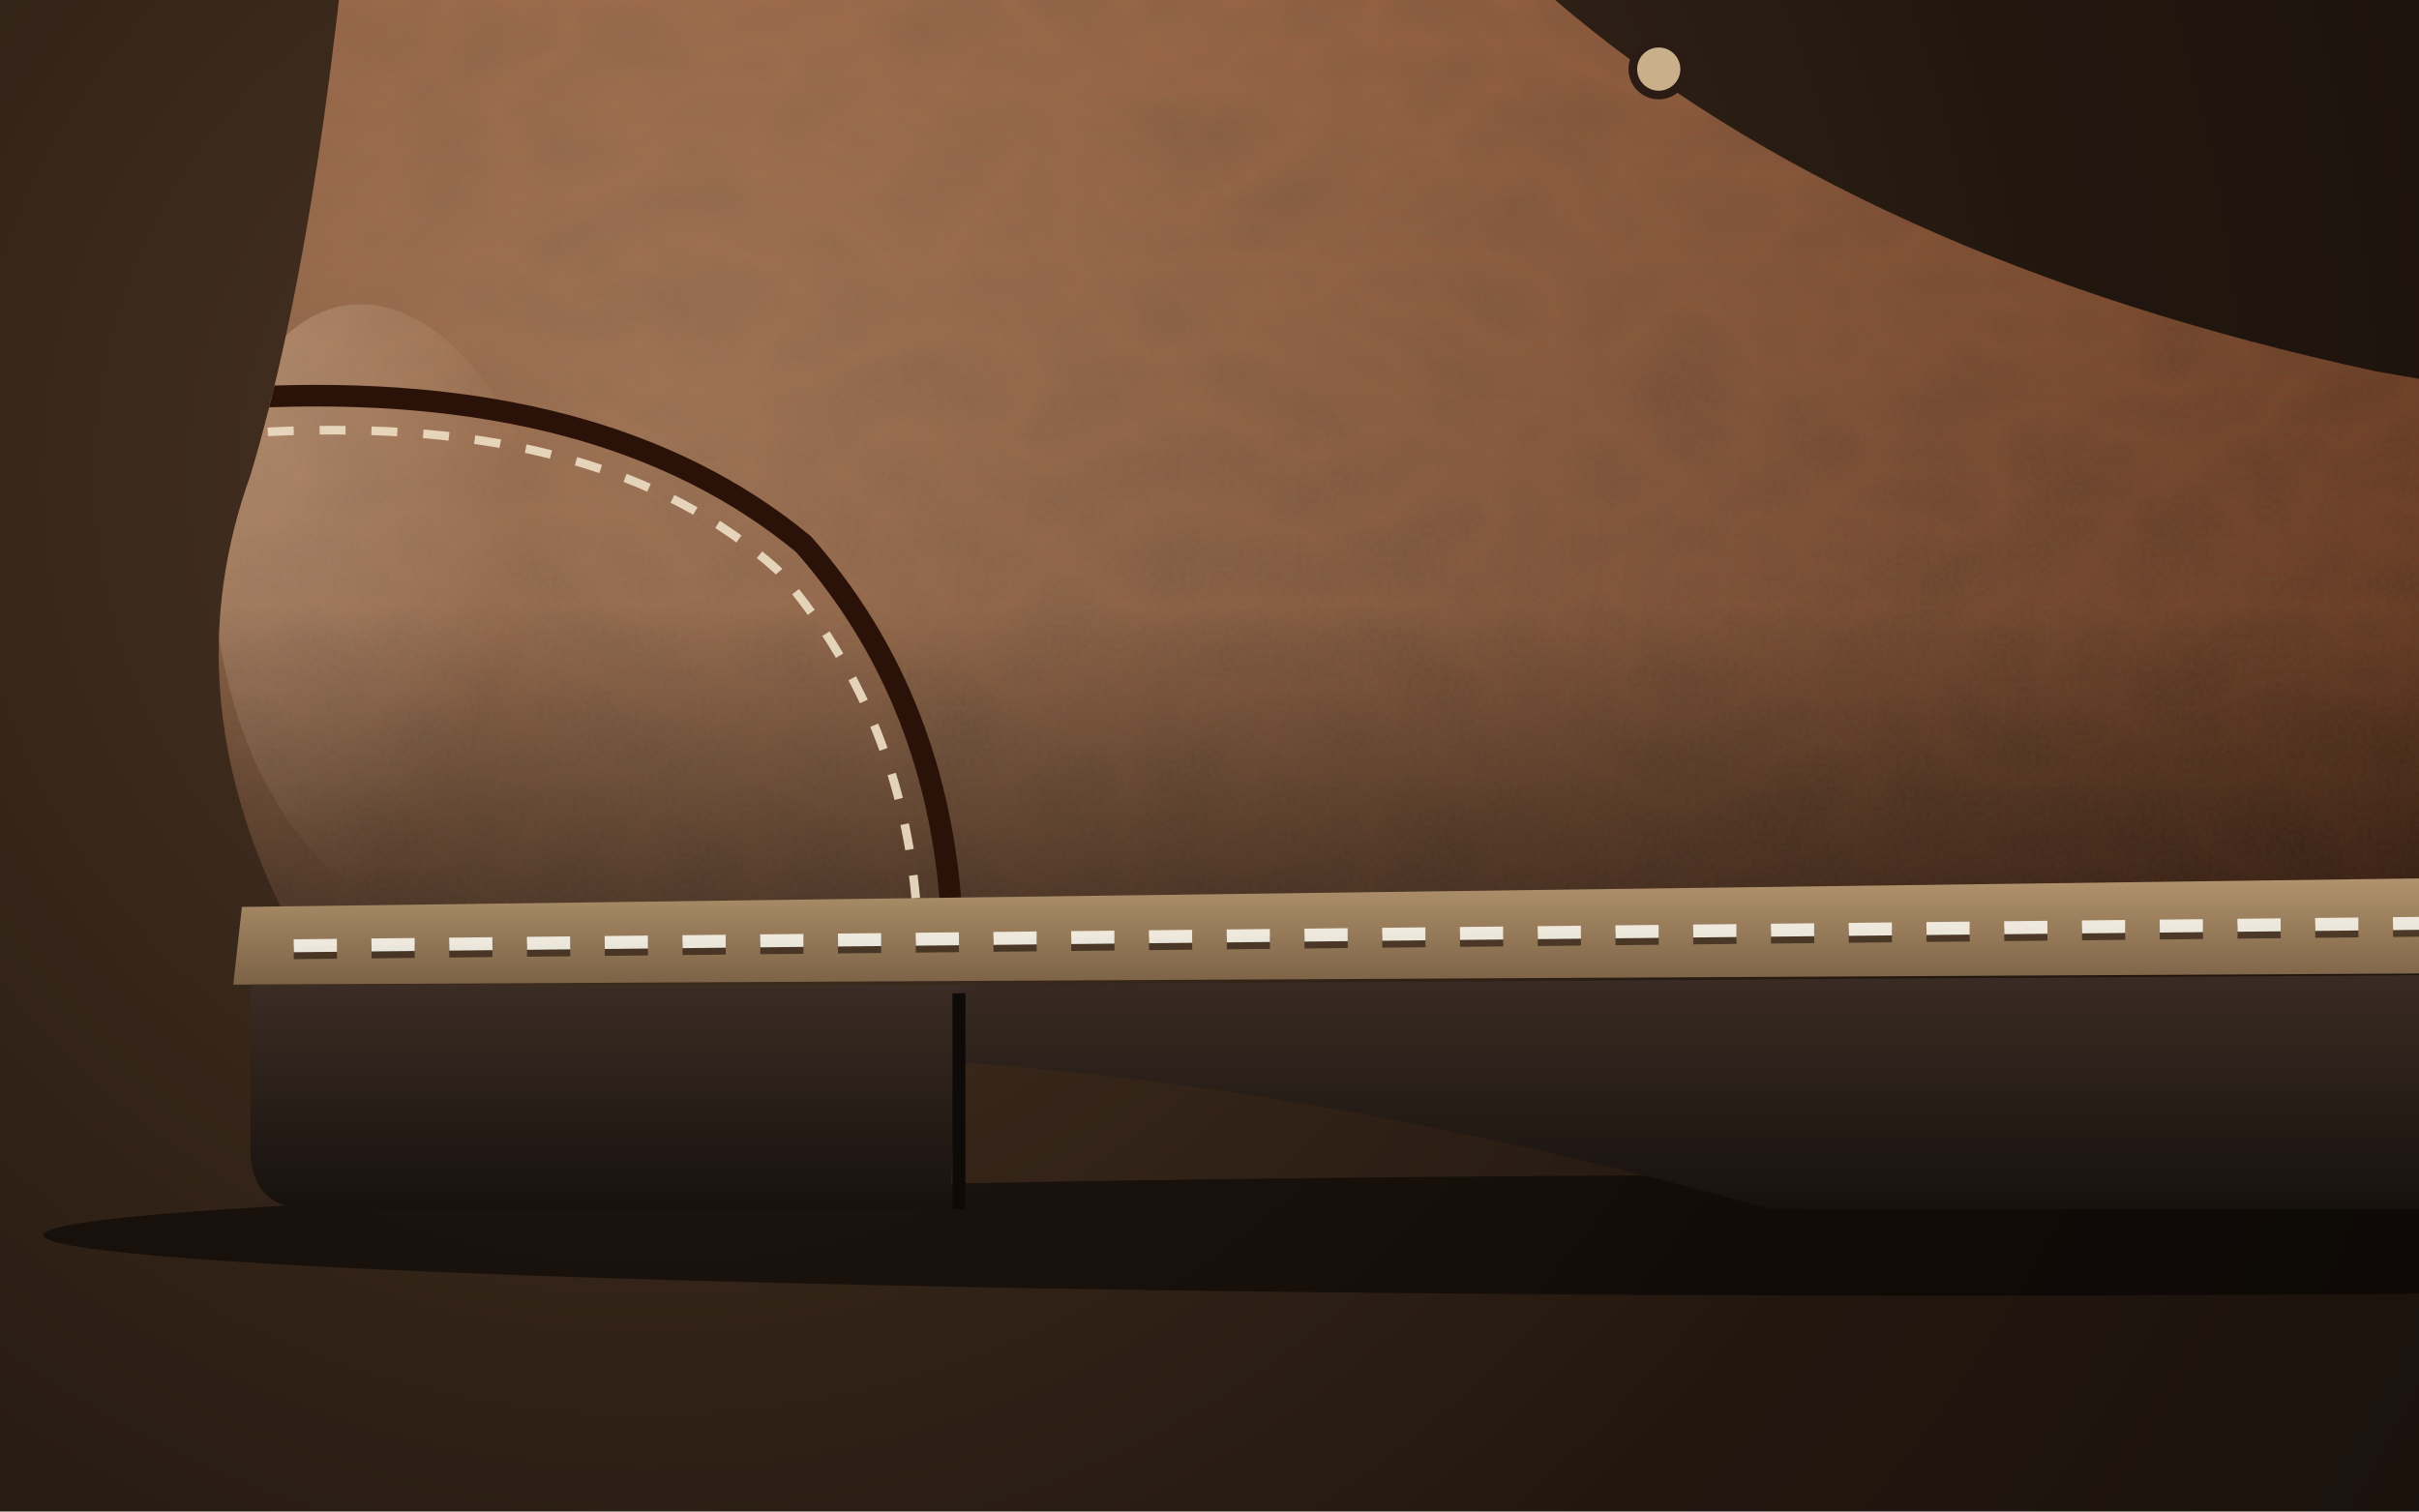
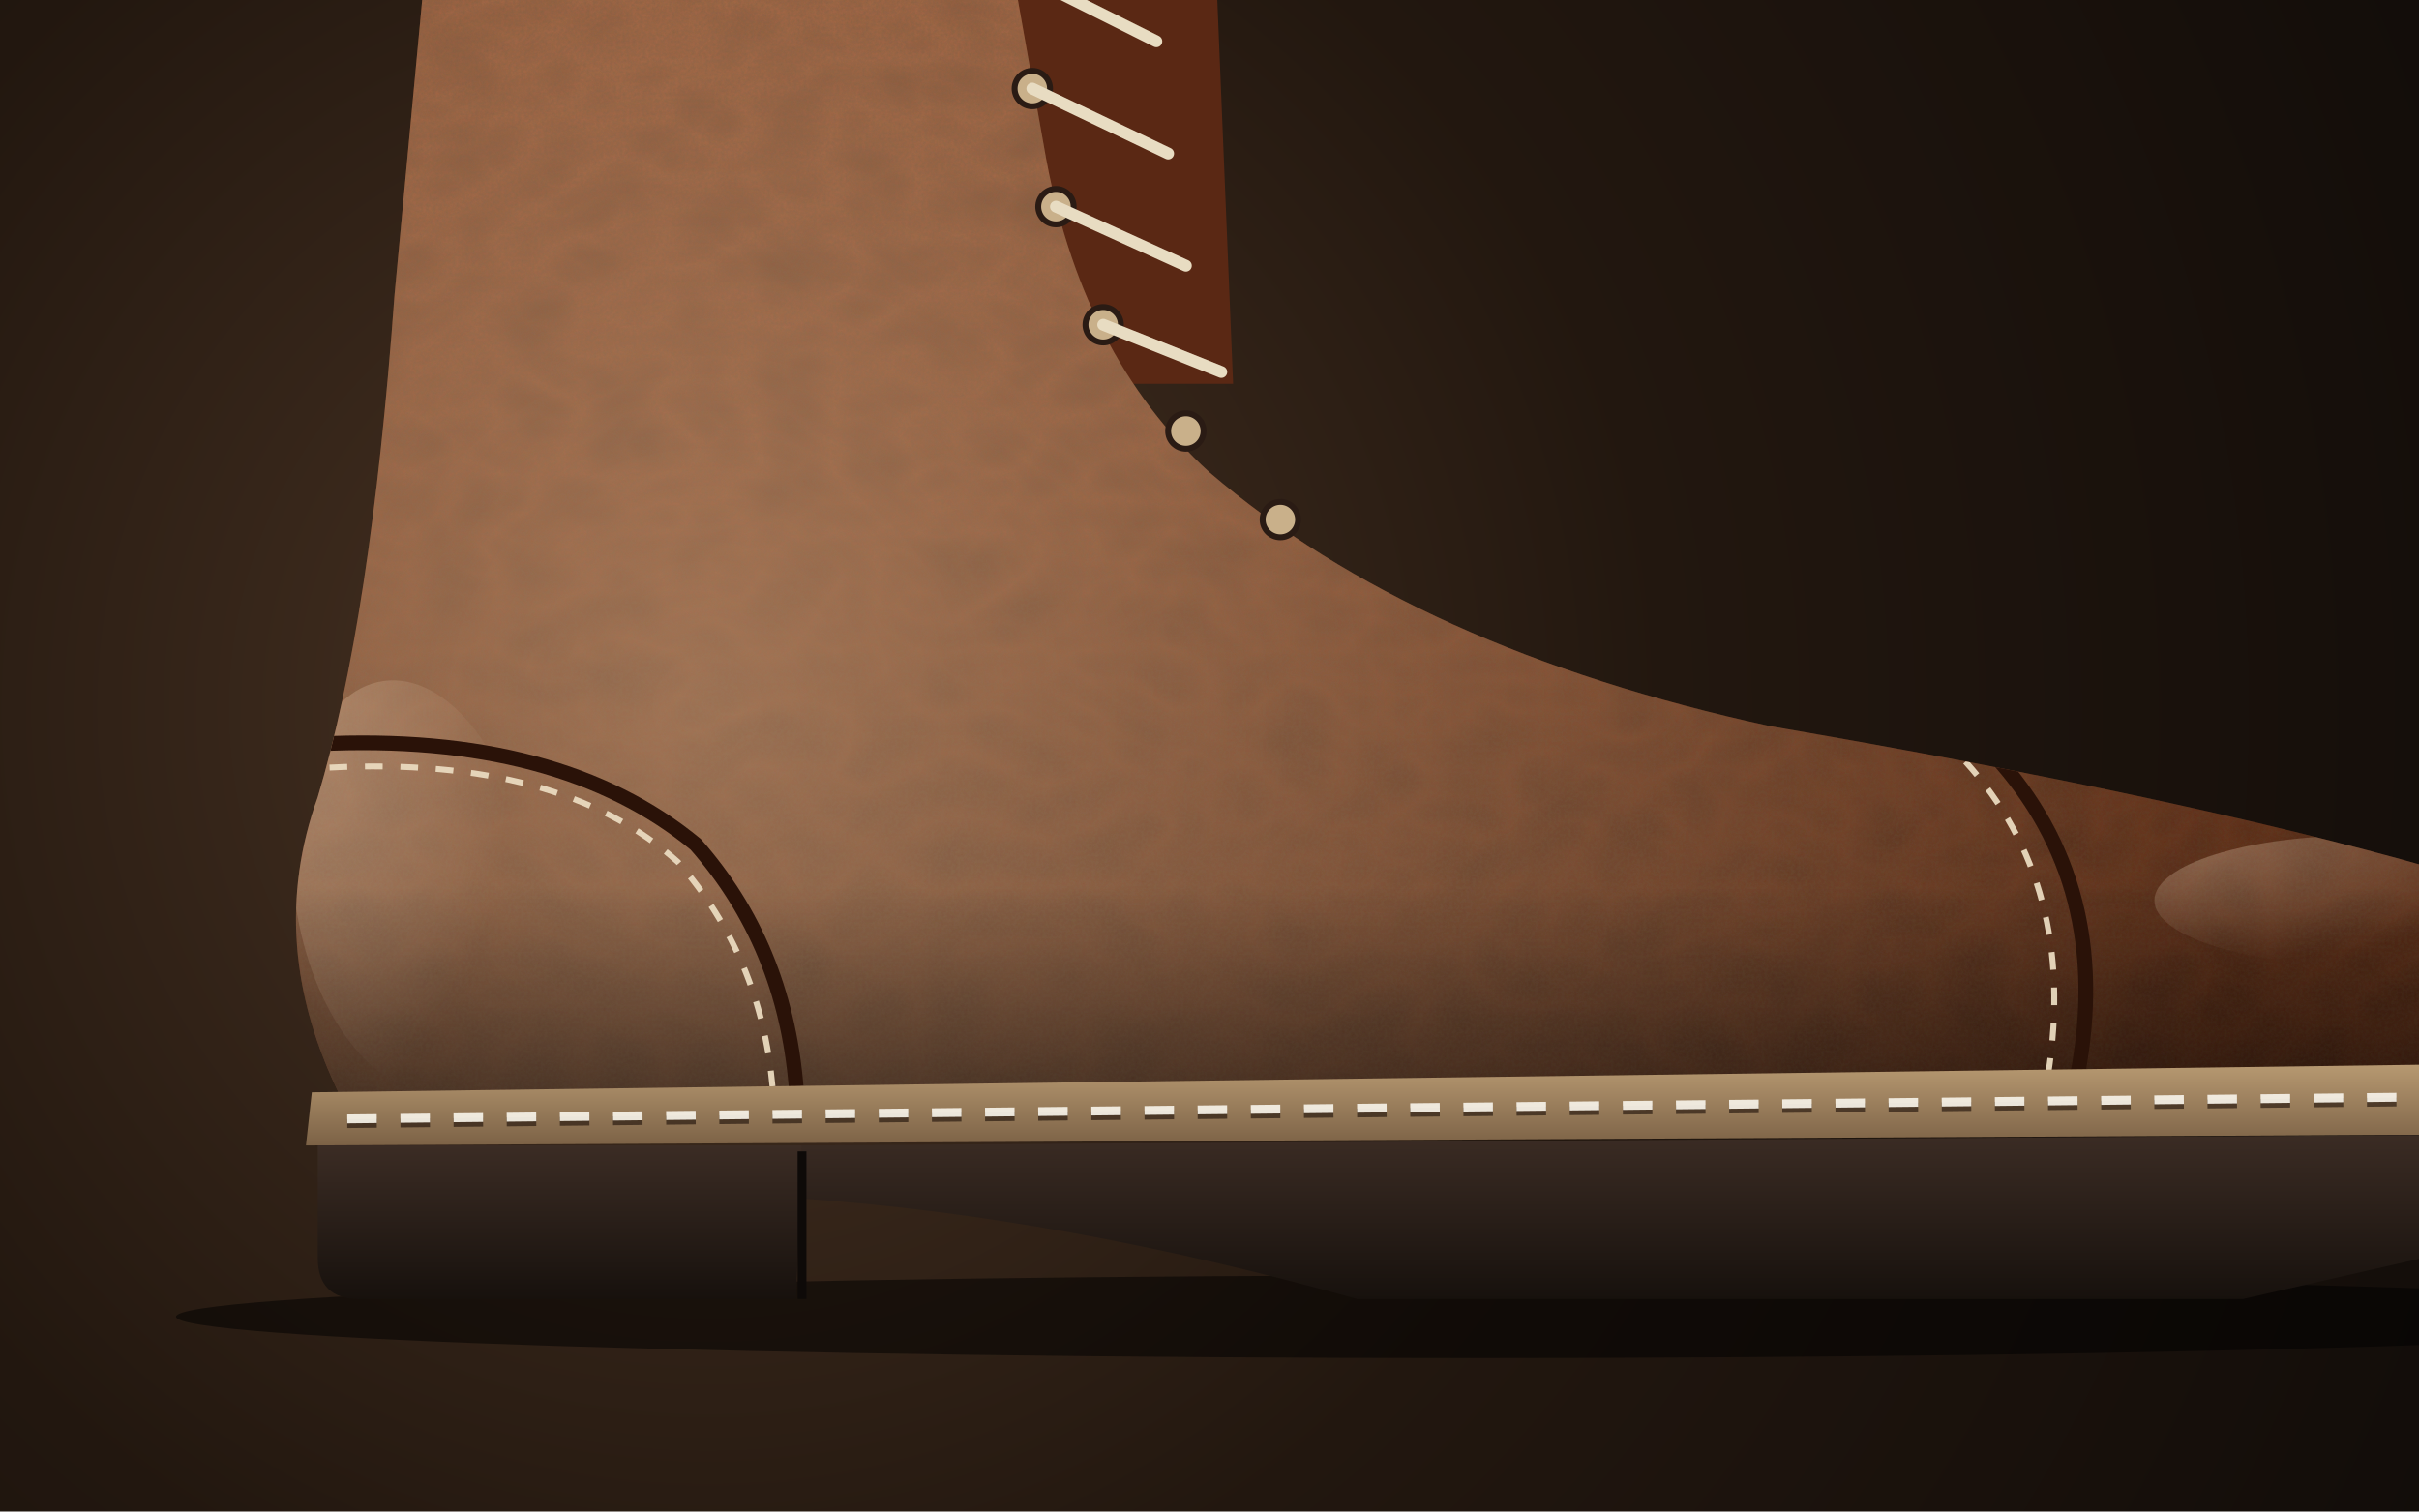
- <svg xmlns="http://www.w3.org/2000/svg" viewBox="110 360 560 350" width="1600" height="1000" preserveAspectRatio="xMidYMid slice">
+ <svg xmlns="http://www.w3.org/2000/svg" viewBox="60 200 820 512" width="1600" height="1000" preserveAspectRatio="xMidYMid slice">
  <defs>
-     <radialGradient id="spot" cx="260" cy="470" r="720" gradientUnits="userSpaceOnUse">
+     <radialGradient id="spot" cx="300" cy="440" r="720" gradientUnits="userSpaceOnUse">
      <stop offset="0" stop-color="#4A3424" />
      <stop offset=".45" stop-color="#22170F" />
      <stop offset="1" stop-color="#0E0A08" />
    </radialGradient>
    <linearGradient id="lea" x1="0" y1="0" x2="0" y2="1">
      <stop offset="0" stop-color="#9A5230" />
      <stop offset=".55" stop-color="#7A3B1F" />
      <stop offset="1" stop-color="#4C2211" />
    </linearGradient>
-     <radialGradient id="sheen" cx="260" cy="470" r="520" gradientUnits="userSpaceOnUse">
+     <radialGradient id="sheen" cx="300" cy="440" r="520" gradientUnits="userSpaceOnUse">
      <stop offset="0" stop-color="#FFD9B0" stop-opacity=".38" />
      <stop offset="1" stop-color="#FFD9B0" stop-opacity="0" />
    </radialGradient>
    <linearGradient id="depth" x1="0" y1="0" x2="0" y2="1">
      <stop offset="0" stop-color="#000" stop-opacity="0" />
      <stop offset="1" stop-color="#000" stop-opacity=".45" />
    </linearGradient>
    <radialGradient id="hl" cx="0" cy="0" r="1">
      <stop offset="0" stop-color="#FFE6C8" stop-opacity=".32" />
      <stop offset="1" stop-color="#FFE6C8" stop-opacity="0" />
    </radialGradient>
    <linearGradient id="soleg" x1="0" y1="0" x2="0" y2="1">
      <stop offset="0" stop-color="#3B2C24" />
      <stop offset="1" stop-color="#17110D" />
    </linearGradient>
    <linearGradient id="weltg" x1="0" y1="0" x2="0" y2="1">
      <stop offset="0" stop-color="#B89A72" />
      <stop offset="1" stop-color="#7C6246" />
    </linearGradient>
    <filter id="grain" x="0" y="0" width="100%" height="100%">
      <feTurbulence type="fractalNoise" baseFrequency=".9" numOctaves="3" seed="7" />
      <feColorMatrix values="0 0 0 0 .1  0 0 0 0 .05  0 0 0 0 .02  0 0 0 .55 0" />
      <feComposite in2="SourceGraphic" operator="in" />
    </filter>
    <filter id="pebble" x="0" y="0" width="100%" height="100%">
      <feTurbulence type="turbulence" baseFrequency=".035 .05" numOctaves="2" seed="3" />
      <feColorMatrix values="0 0 0 0 0  0 0 0 0 0  0 0 0 0 0  0 0 0 .25 0" />
      <feComposite in2="SourceGraphic" operator="in" />
    </filter>
    <clipPath id="up">
      <path d="M176 572 Q150 520 168 470 Q186 410 194 300 L206 172 Q300 156 398 160 L414 250 Q426 320 470 360 Q540 420 660 446 Q800 470 884 494 Q936 512 936 562 L176 572 Z" />
    </clipPath>
  </defs>
  <rect x="-2000" y="-2000" width="5000" height="5000" fill="url(#spot)" />
  <ellipse cx="560" cy="646" rx="440" ry="14" fill="#000" opacity=".5" />
  <path d="M392 170 Q404 116 444 112 Q470 114 470 136 L478 330 L430 330 Z" fill="#5A2814" />
  <g clip-path="url(#up)">
    <rect x="100" y="100" width="900" height="500" fill="url(#lea)" />
    <rect x="100" y="100" width="900" height="500" fill="#000" filter="url(#pebble)" />
    <rect x="100" y="100" width="900" height="500" fill="#000" filter="url(#grain)" />
    <rect x="100" y="100" width="900" height="500" fill="url(#sheen)" />
    <rect x="100" y="500" width="900" height="80" fill="url(#depth)" />
    <ellipse cx="200" cy="500" rx="40" ry="70" fill="url(#hl)" transform="rotate(-8 200 500)" />
    <ellipse cx="860" cy="505" rx="70" ry="22" fill="url(#hl)" />
    <path d="M206 180 Q300 166 396 168" fill="none" stroke="#FFDDB8" stroke-width="2" opacity=".25" />
    <path d="M168 452 Q250 448 296 486 Q326 520 330 568" fill="none" stroke="#2A1208" stroke-width="5" />
    <path d="M172 460 Q250 456 290 492 Q318 524 322 568" fill="none" stroke="#E9D9BE" stroke-width="2" stroke-dasharray="6 6" opacity=".95" />
    <path d="M736 456 Q776 500 764 564" fill="none" stroke="#2A1208" stroke-width="5" />
    <path d="M726 458 Q764 500 754 564" fill="none" stroke="#E9D9BE" stroke-width="2" stroke-dasharray="6 6" opacity=".95" />
  </g>
  <path d="M206 172 Q300 156 398 160" fill="none" stroke="#2A140B" stroke-width="12" stroke-linecap="round" />
  <path d="M204 178 L196 120 Q198 106 212 108 L224 168" fill="#2F1F17" />
  <g fill="#C9B08A" stroke="#2A1B14" stroke-width="2">
    <circle cx="404" cy="190" r="6" />
    <circle cx="410" cy="230" r="6" />
    <circle cx="418" cy="270" r="6" />
    <circle cx="434" cy="310" r="6" />
    <circle cx="462" cy="346" r="6" />
    <circle cx="494" cy="376" r="6" />
  </g>
  <path d="M404 190 L452 214 M410 230 L456 252 M418 270 L462 290 M434 310 L474 326" stroke="#E8DCC2" stroke-width="4" stroke-linecap="round" />
  <path d="M164 588 L166 570 L930 560 Q950 566 950 584 Z" fill="url(#weltg)" />
  <path d="M178 580.6 L936 572.6" fill="none" stroke="#1A0E07" stroke-width="3" stroke-dasharray="10 8" opacity=".6" />
  <path d="M178 579 L936 571" fill="none" stroke="#F3EEE4" stroke-width="3" stroke-dasharray="10 8" opacity=".95" />
  <path d="M168 588 L332 588 L330 640 L182 640 Q168 640 168 626 Z" fill="url(#soleg)" />
  <path d="M332 588 L948 584 Q956 604 934 614 L820 640 L520 640 Q420 612 332 606 Z" fill="url(#soleg)" />
  <path d="M332 590 L332 640" stroke="#0E0A08" stroke-width="3" />
</svg>
